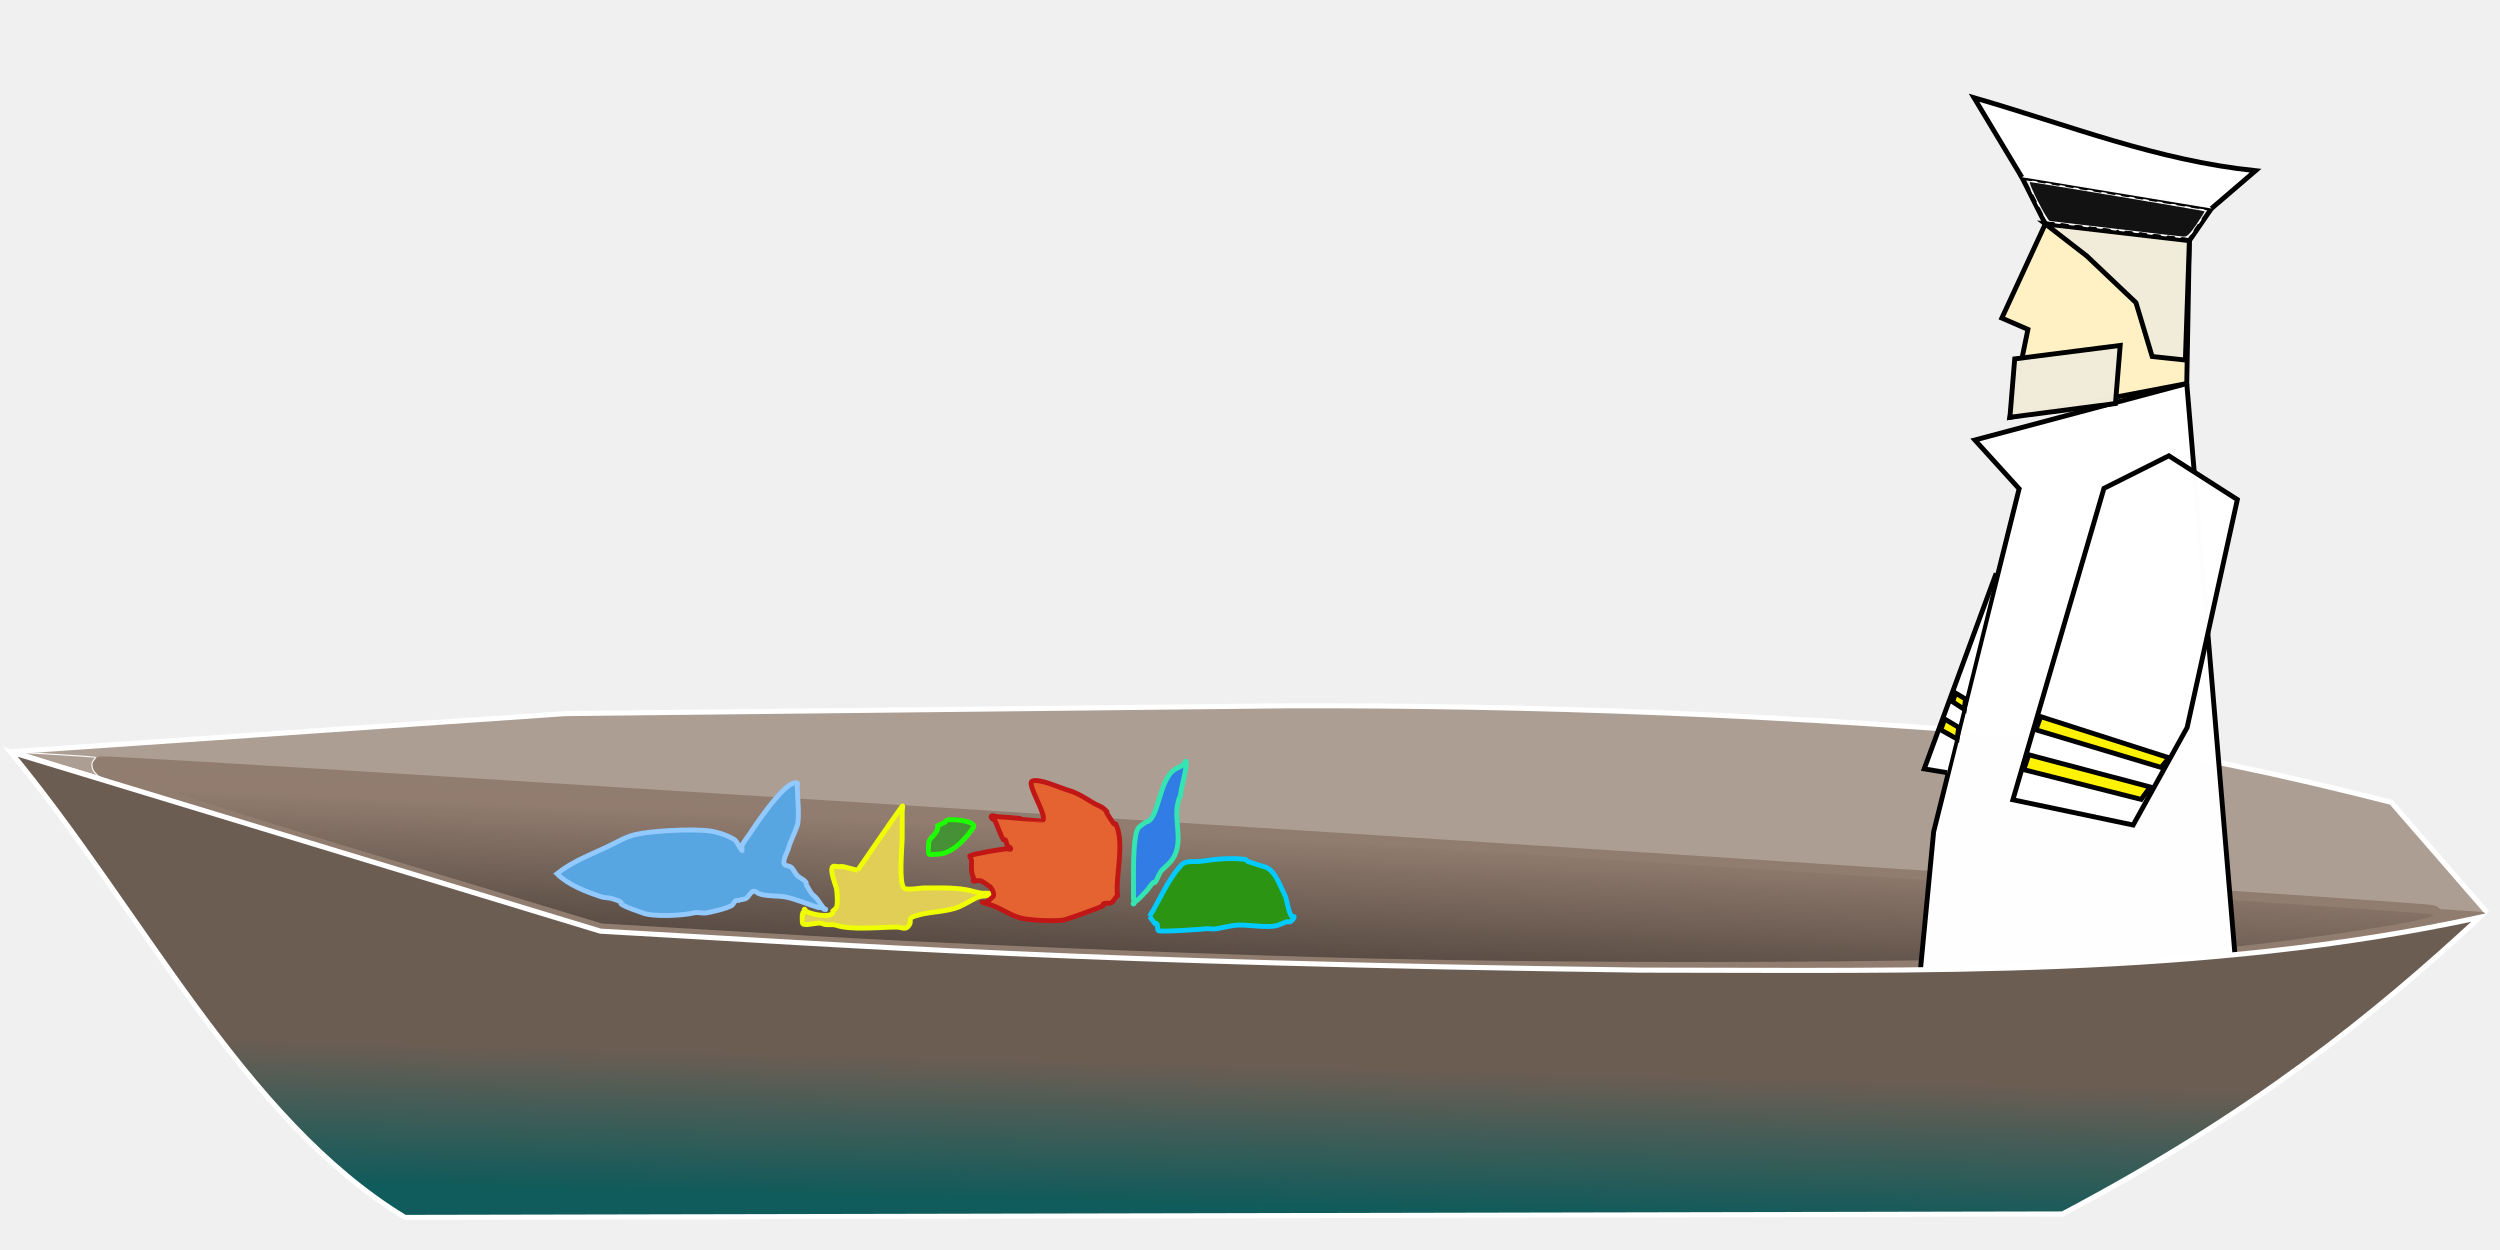
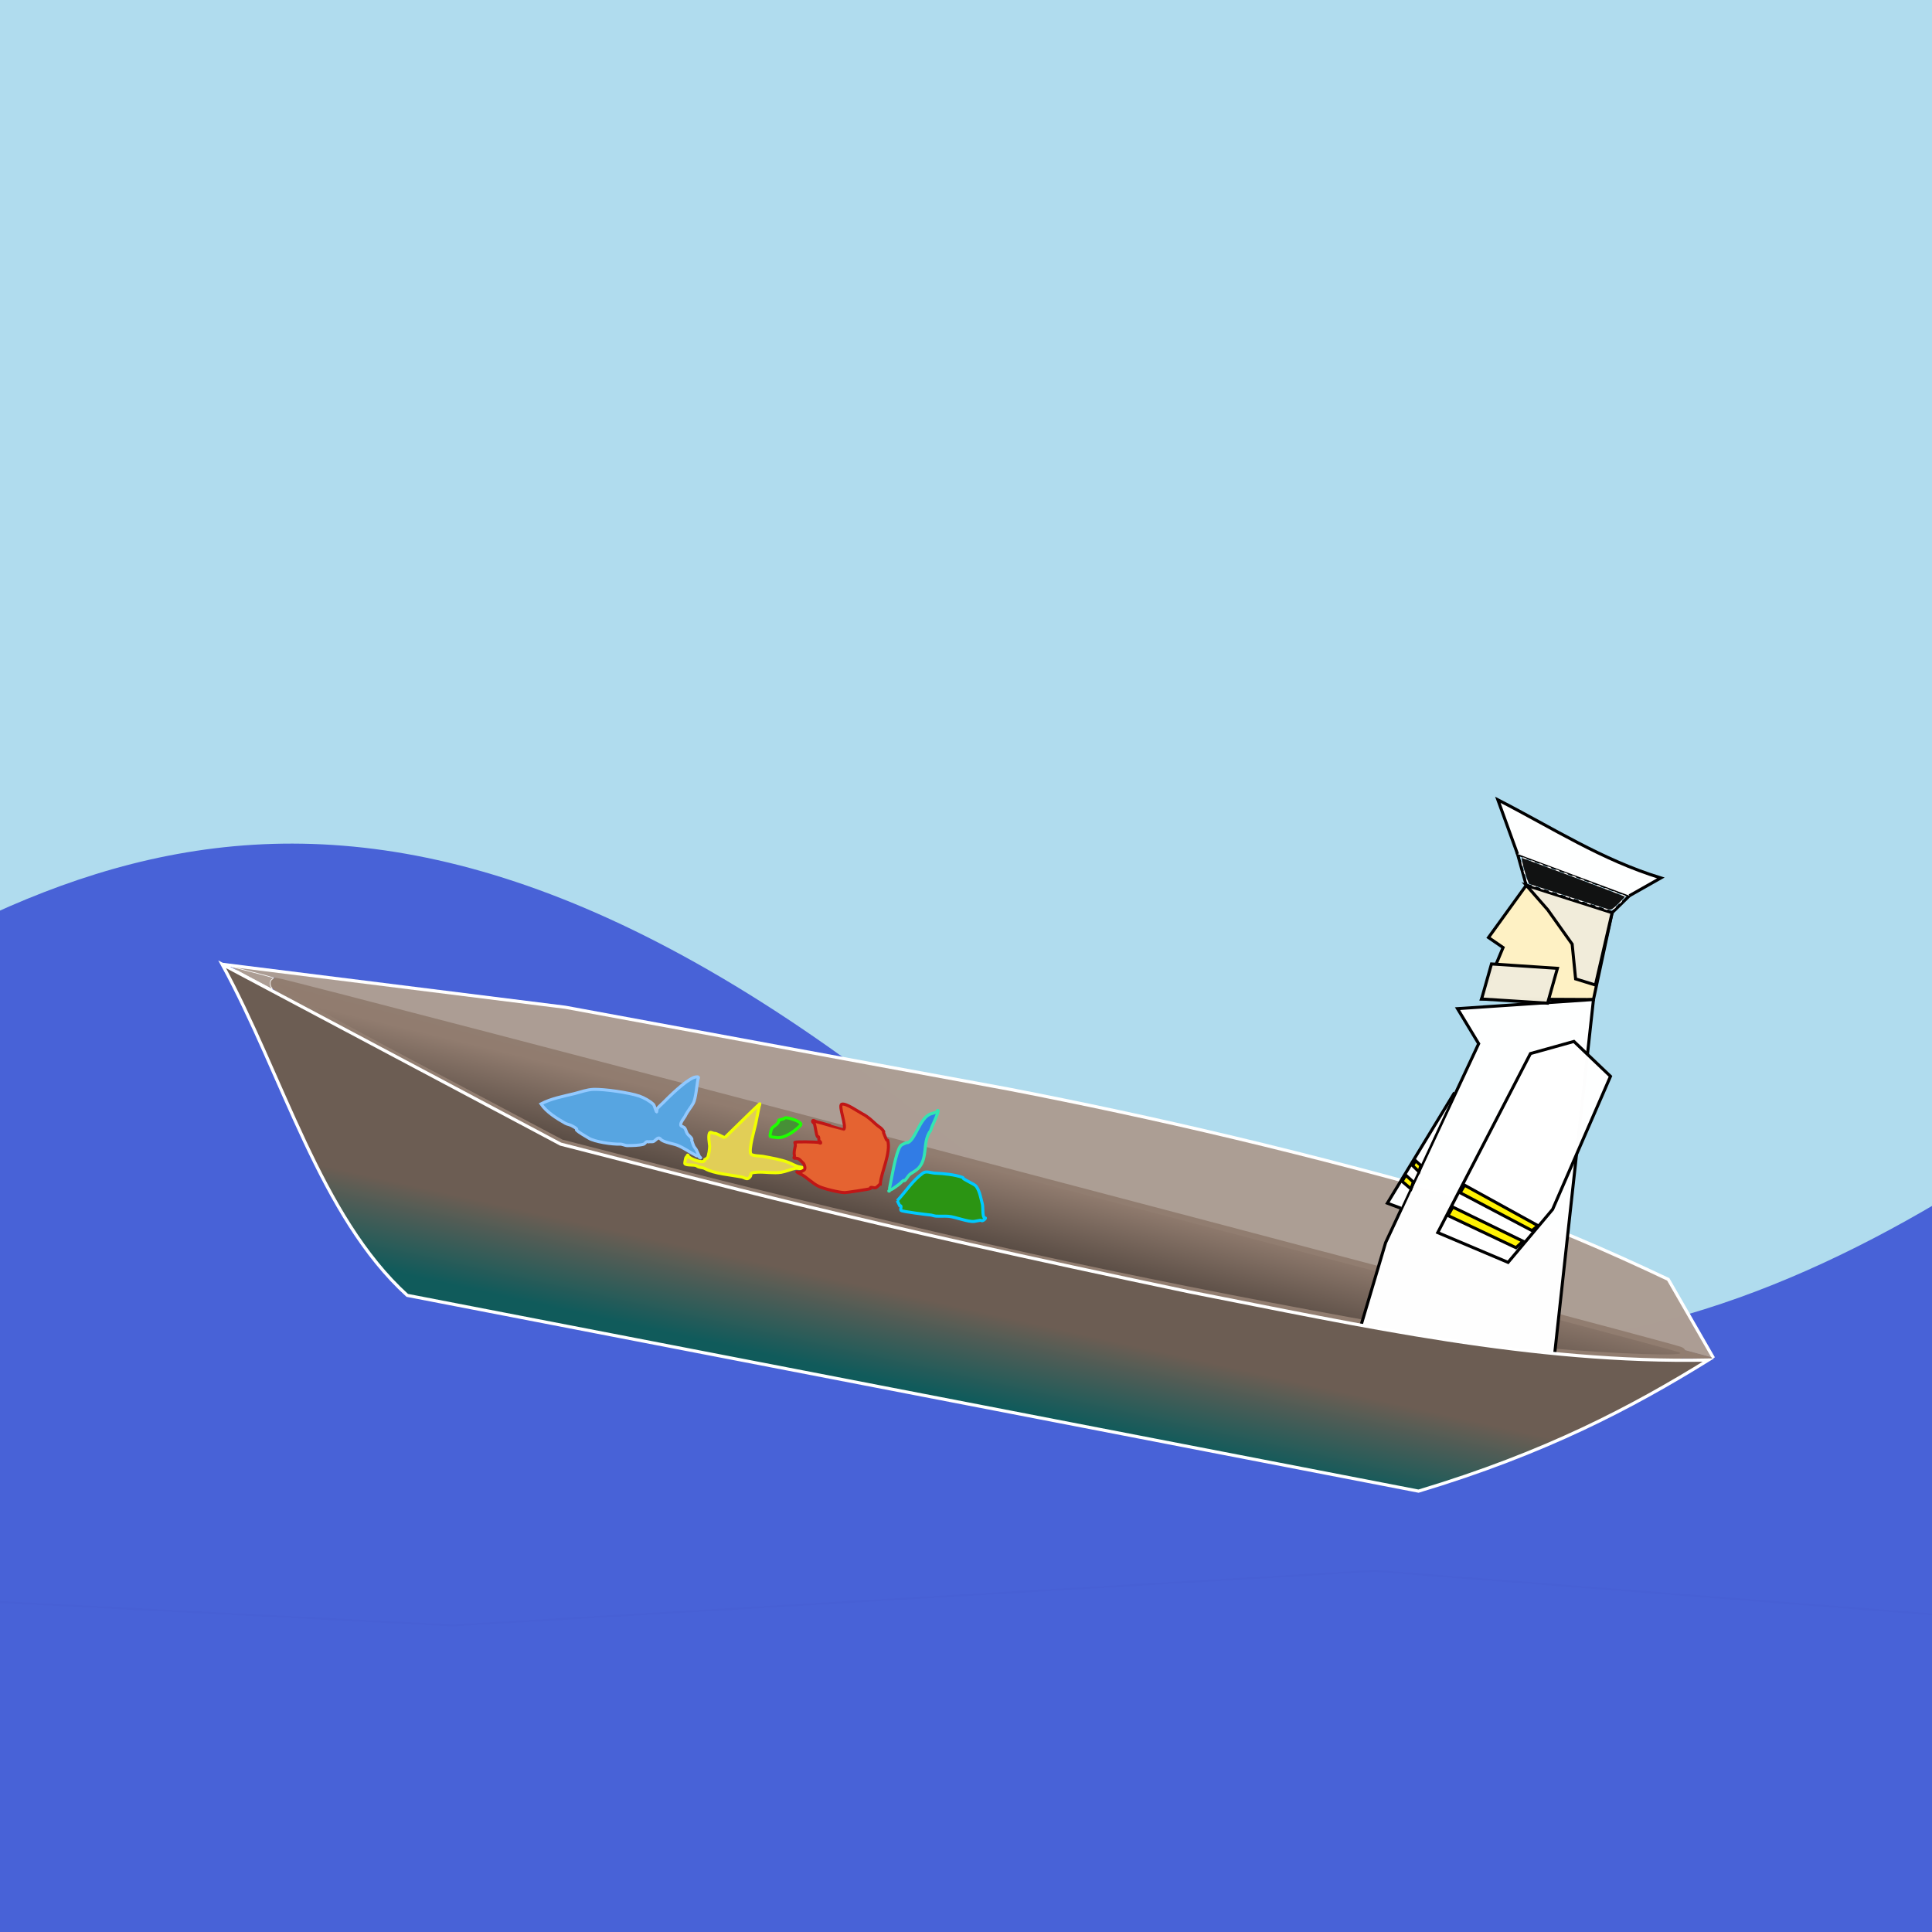
- <svg xmlns="http://www.w3.org/2000/svg" xmlns:xlink="http://www.w3.org/1999/xlink" id="svg8" version="1.1" viewBox="0 0 135.465 67.732" height="256" width="512">
+ <svg xmlns="http://www.w3.org/2000/svg" xmlns:xlink="http://www.w3.org/1999/xlink" width="1024" height="1024" viewBox="0 0 270.93 270.93" version="1.1" id="svg8">
  <defs id="defs2">
    <linearGradient id="linearGradient980">
-       <stop id="stop976" offset="0" style="stop-color:#917c6f;stop-opacity:1;" />
-       <stop id="stop978" offset="1" style="stop-color:#362e29;stop-opacity:1" />
+       <stop style="stop-color:#917c6f;stop-opacity:1;" offset="0" id="stop976" />
+       <stop style="stop-color:#362e29;stop-opacity:1" offset="1" id="stop978" />
    </linearGradient>
    <linearGradient id="linearGradient967">
-       <stop style="stop-color:#6c5d53;stop-opacity:1;" offset="0" id="stop971" />
-       <stop style="stop-color:#105b5b;stop-opacity:1" offset="1" id="stop973" />
+       <stop id="stop971" offset="0" style="stop-color:#6c5d53;stop-opacity:1;" />
+       <stop id="stop973" offset="1" style="stop-color:#105b5b;stop-opacity:1" />
    </linearGradient>
-     <linearGradient gradientUnits="userSpaceOnUse" y2="65.39" x2="68.052" y1="57.663" x1="68.247" id="linearGradient969" xlink:href="#linearGradient967" />
-     <linearGradient gradientUnits="userSpaceOnUse" y2="211.612" x2="268.244" y1="171.936" x1="269.99" id="linearGradient982" xlink:href="#linearGradient980" />
+     <linearGradient xlink:href="#linearGradient967" id="linearGradient969" x1="68.247" y1="57.663" x2="68.052" y2="65.39" gradientUnits="userSpaceOnUse" />
+     <linearGradient xlink:href="#linearGradient980" id="linearGradient982" x1="269.99" y1="171.936" x2="268.244" y2="211.612" gradientUnits="userSpaceOnUse" />
  </defs>
-   <g style="display:none" id="layer2">
-     <rect y="0" x="0" height="67.732" width="135.465" id="rect836" style="vector-effect:none;fill:#afdbed;fill-opacity:0.992;stroke:#ffffff;stroke-width:0.529;stroke-linecap:round;stroke-linejoin:round;stroke-dasharray:0.529, 1.587;paint-order:stroke markers fill;stop-color:#000000" />
+   <g id="layer2" style="display:inline">
+     <rect style="vector-effect:none;fill:#afdbed;fill-opacity:0.992;stroke:#ffffff;stroke-width:1.503;stroke-linecap:round;stroke-linejoin:round;stroke-dasharray:1.503, 4.509;paint-order:stroke markers fill;stop-color:#000000" id="rect836" width="271.535" height="272.593" x="0" y="0" />
  </g>
-   <g style="display:inline" id="layer4">
-     <path style="display:inline;fill:#ac9d93;fill-opacity:0.992;stroke:#ffffff;stroke-width:0.276;stroke-linecap:butt;stroke-linejoin:miter;stroke-miterlimit:4;stroke-dasharray:none;stroke-opacity:1" d="M 0.561,40.739 30.656,38.666 69.904,38.242 c 12.755,-0.023 26.643,0.42 42.972,1.869 5.204,0.638 10.866,1.886 16.7,3.364 l 5.195,5.98" id="path840" />
-     <path transform="scale(0.26458)" id="path949" d="m 268.938,195.993 c -32.255,-0.946 -78.225,-2.877 -102.156,-4.291 l -43.511,-2.571 -52.618,-15.895 c -28.94,-8.742 -51.433,-16.142 -49.985,-16.444 2.436,-0.508 468.718,29.216 477.174,30.418 4.366,0.621 -20.504,4.629 -44.283,7.137 -25.499,2.69 -120.241,3.534 -184.622,1.646 z" style="vector-effect:none;fill:url(#linearGradient982);fill-opacity:1;stroke:#917d70;stroke-width:3.783;stroke-linecap:round;stroke-linejoin:round;stroke-miterlimit:4;stroke-dasharray:none;stroke-dashoffset:0;stroke-opacity:1;paint-order:stroke markers fill;stop-color:#000000" />
-     <path transform="scale(0.26458)" id="path951" d="m 12.468,156.526 c -3.919,-1.197 -7.1,-2.201 -7.07,-2.232 0.058,-0.058 13.927,0.807 14.01,0.874 0.027,0.022 -0.059,0.158 -0.191,0.303 -0.132,0.145 -0.299,0.379 -0.372,0.52 -0.323,0.627 -0.01,1.891 0.597,2.412 0.207,0.177 0.325,0.317 0.263,0.311 -0.062,-0.006 -3.319,-0.991 -7.238,-2.188 z" style="vector-effect:none;fill:#ac9d93;fill-opacity:0.992;stroke:#ffffff;stroke-width:0.444;stroke-linecap:round;stroke-linejoin:round;stroke-miterlimit:4;stroke-dasharray:none;stroke-dashoffset:0;stroke-opacity:1;paint-order:stroke markers fill;stop-color:#000000" />
-     <path transform="scale(0.26458)" id="path953" d="m 499.731,188.774 c 0.095,-0.101 0.259,-0.436 0.363,-0.743 0.198,-0.581 0.193,-0.972 -0.019,-1.495 l -0.091,-0.225 0.42,0.046 c 0.231,0.025 2.163,0.157 4.294,0.293 3.368,0.214 4.189,0.303 4.052,0.44 -0.065,0.065 -8.822,1.868 -9.075,1.868 -0.087,0 -0.072,-0.048 0.056,-0.184 z" style="vector-effect:none;fill:#917d70;fill-opacity:1;stroke:#917d70;stroke-width:0.302;stroke-linecap:round;stroke-linejoin:round;stroke-miterlimit:4;stroke-dasharray:none;stroke-dashoffset:0;stroke-opacity:1;paint-order:stroke markers fill;stop-color:#000000" />
+   <g id="layer5">
+     <path id="path876" d="m -61.231,221.491 124.725,6.451 129.267,-7.657 92.986,7.253" style="fill:none;stroke:#000000;stroke-width:0.265;stroke-linecap:butt;stroke-linejoin:round;stroke-miterlimit:4;stroke-dasharray:none;stroke-opacity:1" />
+     <path id="path880" d="M 290.282,156.48 C 241.791,191.232 190.526,206.569 130.022,157.236 43.529,88.069 -0.924,126.105 -48.38,156.48 l -9.071,194.277 383.263,-20.41 z" style="fill:#4861d6;fill-opacity:0.992;stroke:none;stroke-width:0.265px;stroke-linecap:butt;stroke-linejoin:miter;stroke-opacity:1" />
  </g>
-   <g style="display:inline" id="layer3">
-     <path id="path843" d="m 110.828,12.132 -2.357,5.104 1.414,0.612 -0.976,4.763 9.582,-1.828 0.141,-7.742 z" style="fill:#fff0c3;fill-opacity:0.992;stroke:#000000;stroke-width:0.265px;stroke-linecap:butt;stroke-linejoin:miter;stroke-opacity:1" />
-     <path id="path845" d="m 110.828,12.132 v 0 0 l -1.273,-2.529 10.274,1.696 -1.197,1.743" style="fill:none;stroke:#000000;stroke-width:0.265px;stroke-linecap:butt;stroke-linejoin:miter;stroke-opacity:1" />
-     <path id="path847" d="m 109.555,9.603 -2.59,-4.308 c 5.223,1.51 9.875,3.392 15.254,3.955 l -2.39,2.049" style="fill:#ffffff;fill-opacity:0.992;stroke:#000000;stroke-width:0.265px;stroke-linecap:butt;stroke-linejoin:miter;stroke-opacity:1" />
-     <path id="path849" d="m 118.492,20.783 -11.482,3.058 2.398,2.643 -4.631,18.585 -0.811,8.466 17.359,0.813 -2.833,-33.565" style="fill:#ffffff;fill-opacity:0.992;stroke:#000000;stroke-width:0.265px;stroke-linecap:butt;stroke-linejoin:miter;stroke-opacity:1" />
-     <path id="path851" d="m 114.005,26.462 3.516,-1.765 3.713,2.372 -2.723,12.353 -2.924,5.283 -6.517,-1.369 z" style="fill:#ffffff;fill-opacity:0.992;stroke:#000000;stroke-width:0.265px;stroke-linecap:butt;stroke-linejoin:miter;stroke-opacity:1" />
-     <path id="path853" d="m 108.163,31.068 -3.898,10.595 1.237,0.204" style="fill:#ffffff;fill-opacity:0.992;stroke:#000000;stroke-width:0.265px;stroke-linecap:butt;stroke-linejoin:miter;stroke-opacity:1" />
-     <path id="path855" d="m 30.18,47.343 c 0.818,-0.649 1.757,-1.007 2.7,-1.446 0.507,-0.236 0.99,-0.545 1.543,-0.675 0.897,-0.211 3.122,-0.325 4.05,-0.193 0.419,0.06 0.994,0.245 1.35,0.482 0.073,0.048 0.345,0.579 0.386,0.579 0.007,0 -0.009,-0.272 0,-0.289 0.103,-0.205 0.261,-0.392 0.386,-0.579 0.482,-0.723 1.505,-2.225 2.218,-2.7 0.039,-0.026 0.316,-0.166 0.386,-0.096 0.045,0.045 0,0.129 0,0.193 0,0.471 0.142,1.694 0,2.121 -0.141,0.423 -0.374,0.823 -0.482,1.253 -0.03,0.122 -0.364,0.696 -0.193,0.868 0.04,0.04 0.231,0.067 0.289,0.096 0.177,0.088 0.246,0.342 0.386,0.482 0.166,0.166 0.351,0.19 0.482,0.386 0.018,0.027 0,0.064 0,0.096 0.096,0.161 0.177,0.332 0.289,0.482 0.082,0.109 0.207,0.18 0.289,0.289 0.166,0.221 0.482,0.72 0.482,0.579 0,-0.032 -0.068,0.014 -0.096,0 -0.041,-0.02 -0.056,-0.076 -0.096,-0.096 -0.057,-0.029 -0.131,0.018 -0.193,0 -0.602,-0.172 -1.218,-0.467 -1.832,-0.579 -0.35,-0.064 -1.109,-0.024 -1.446,-0.193 -0.089,-0.044 -0.157,-0.162 -0.289,-0.096 -0.154,0.077 -0.231,0.309 -0.386,0.386 -0.099,0.049 -0.287,0.047 -0.386,0.096 -0.239,-0.053 -0.242,0.217 -0.386,0.289 -0.37,0.185 -0.956,0.307 -1.35,0.386 -0.214,0.043 -0.463,-0.053 -0.675,0 -0.583,0.146 -2.205,0.236 -2.796,0 -0.332,-0.133 -0.845,-0.274 -1.157,-0.482 -0.027,-0.018 0.027,-0.079 0,-0.096 -0.144,-0.096 -0.318,-0.138 -0.482,-0.193 -0.175,-0.058 -0.408,-0.04 -0.579,-0.096 C 31.782,48.327 30.794,47.957 30.18,47.343 Z" style="fill:#57a5e1;fill-opacity:0.992;stroke:#92c9ff;stroke-width:0.265px;stroke-linecap:butt;stroke-linejoin:miter;stroke-opacity:1" />
-     <path id="path857" d="m 46.475,47.15 c 0.804,-1.157 1.592,-2.325 2.411,-3.471 0.056,-0.078 0,0.193 0,0.289 v 1.446 c 0,0.432 -0.197,2.406 0.096,2.7 0.147,0.147 0.874,0 1.061,0 0.78,0 1.546,-0.032 2.314,0.096 0.3,0.05 0.659,0.193 0.964,0.193 0.164,0 0.598,-0.019 0.482,0.096 -0.019,0.019 -0.656,0.05 -0.771,0.096 -0.354,0.141 -0.789,0.445 -1.157,0.579 -0.625,0.227 -1.379,0.224 -2.025,0.386 -0.916,0.229 -0.27,0.27 -0.675,0.675 -0.136,0.136 -0.386,0 -0.579,0 -0.933,0 -2.451,0.179 -3.278,-0.096 -0.268,-0.089 -0.518,0.03 -0.771,-0.096 -0.209,-0.105 -0.898,0.163 -1.061,0 -0.024,-0.024 -0.024,-0.555 0,-0.579 0.023,-0.023 0.074,0.023 0.096,0 0.045,-0.045 -0.045,-0.147 0,-0.193 0.032,-0.032 0.064,0.064 0.096,0.096 0.151,0.151 1.294,0.4 1.446,0.096 0.014,-0.029 0,-0.064 0,-0.096 0.064,-0.064 0.142,-0.117 0.193,-0.193 0.1,-0.15 0.039,-0.906 0,-1.061 -0.031,-0.124 -0.377,-0.973 -0.193,-1.157 0.062,-0.062 0.295,0.03 0.386,0 0.16,-0.053 0.81,0.193 0.964,0.193" style="fill:#e1ce57;fill-opacity:0.992;stroke:#f0ff00;stroke-width:0.265px;stroke-linecap:butt;stroke-linejoin:miter;stroke-opacity:1" />
-     <path id="path859" d="m 60.552,48.5 c -0.119,-1.024 0.414,-2.836 -0.096,-3.857 -0.014,-0.029 -0.074,0.023 -0.096,0 -0.067,-0.067 -0.304,-0.456 -0.386,-0.579 -0.018,-0.027 0.023,-0.074 0,-0.096 -0.336,-0.336 -0.389,-0.253 -0.771,-0.482 -0.477,-0.286 -0.826,-0.525 -1.35,-0.675 -0.383,-0.11 -1.575,-0.659 -1.928,-0.482 -0.308,0.154 0.834,1.866 0.579,2.121 -0.01,0.01 -2.164,-0.193 -2.411,-0.193 -0.129,0 -0.386,-0.129 -0.386,0 0,0.108 0.166,0.166 0.193,0.193 0.062,0.062 0.35,0.929 0.482,1.061 0.023,0.023 0.074,-0.023 0.096,0 0.04,0.04 0.067,0.231 0.096,0.289 0.041,0.081 0.193,0.102 0.193,0.193 0,0.064 -0.129,0 -0.193,0 -0.239,0 -1.932,0.293 -2.025,0.386 -0.015,0.015 0.096,0.181 0.096,0.289 0,0.322 -0.036,0.603 0.096,0.868 0.029,0.058 -0.045,0.147 0,0.193 0.023,0.023 0.096,0.032 0.096,0 0,-0.032 -0.129,0 -0.096,0 0.129,0 0.261,-0.031 0.386,0 0.169,0.042 0.344,0.22 0.482,0.289 0.094,0.047 0.335,0.436 0.193,0.579 -0.07,0.07 -0.246,0.219 -0.386,0.289 -0.058,0.029 -0.25,-0.029 -0.193,0 0.091,0.045 0.191,0.072 0.289,0.096 0.644,0.161 1.175,0.607 1.832,0.771 0.478,0.119 1.817,0.179 2.314,0.096 0.121,-0.02 1.991,-0.685 2.121,-0.771 0.027,-0.018 -0.027,-0.079 0,-0.096 0.136,-0.091 0.366,0.019 0.482,-0.096 0.114,-0.114 0.193,-0.257 0.289,-0.386 z" style="fill:#e56331;fill-opacity:0.992;stroke:#c01616;stroke-width:0.265px;stroke-linecap:butt;stroke-linejoin:miter;stroke-opacity:1" />
-     <path id="path861" d="m 62.288,49.657 c 0.579,-0.932 0.986,-1.995 1.736,-2.796 0.245,-0.262 0.706,-0.137 1.061,-0.193 0.736,-0.116 1.663,-0.203 2.411,-0.096 0.045,0.006 0.055,0.079 0.096,0.096 0.187,0.08 0.387,0.123 0.579,0.193 0.23,0.084 0.502,0.116 0.675,0.289 0.366,0.366 0.544,0.895 0.771,1.35 0.134,0.268 0.187,0.958 0.386,1.157 0.043,0.043 0.182,-0.075 0.096,0.096 -0.041,0.081 -0.112,0.152 -0.193,0.193 -0.058,0.029 -0.132,-0.02 -0.193,0 -0.176,0.059 -0.307,0.134 -0.482,0.193 -0.531,0.177 -1.694,-0.077 -2.314,0 -0.363,0.045 -0.702,0.142 -1.061,0.193 -0.185,0.026 -0.395,-0.037 -0.579,0 -0.089,0.018 -2.424,0.179 -2.507,0.096 -0.08,-0.08 -0.016,-0.305 -0.096,-0.386 -0.023,-0.023 -0.064,0 -0.096,0 -0.096,-0.129 -0.193,-0.257 -0.289,-0.386 z" style="fill:#2b9413;fill-opacity:0.992;stroke:#00caff;stroke-width:0.265px;stroke-linecap:butt;stroke-linejoin:miter;stroke-opacity:1" />
-     <path id="path863" d="m 62.095,44.546 c 0.726,-0.096 0.674,-2.41 1.639,-2.893 0.11,-0.055 0.396,-0.203 0.482,-0.289 0.023,-0.023 -0.023,-0.074 0,-0.096 0.228,-0.228 -0.188,1.414 -0.193,1.446 -0.118,0.829 -0.043,0.173 -0.193,0.771 -0.232,0.929 0.264,1.98 -0.193,2.893 -0.17,0.339 -0.425,0.522 -0.675,0.771 -0.158,0.158 -0.259,0.548 -0.386,0.675 -0.023,0.023 -0.074,-0.023 -0.096,0 -0.132,0.132 -0.242,0.339 -0.386,0.482 -0.143,0.143 -0.321,0.361 -0.482,0.482 -0.073,0.055 -0.284,0.193 -0.193,0.193 0.096,0 0,-0.193 0,-0.289 0,-0.386 0,-0.771 0,-1.157 0,-0.555 -0.013,-2.398 0.289,-2.7 0.114,-0.114 0.257,-0.193 0.386,-0.289 z" style="fill:#317ce5;fill-opacity:0.992;stroke:#34e5b2;stroke-width:0.265px;stroke-linecap:butt;stroke-linejoin:miter;stroke-opacity:1" />
-     <path id="path865" d="m 50.814,44.739 c 0.027,0.437 -0.382,0.568 -0.482,0.868 -0.014,0.043 -0.053,0.622 0,0.675 0.048,0.048 0.407,0 0.482,0 0.779,0 1.533,-0.854 1.928,-1.446 0.244,-0.366 -1.336,-0.496 -1.446,-0.386 -0.178,0.178 0.044,0.026 -0.482,0.289 z" style="fill:#469036;fill-opacity:0.992;stroke:#1eff00;stroke-width:0.265px;stroke-linecap:butt;stroke-linejoin:miter;stroke-opacity:1" />
-     <path id="path867" d="m 109.169,19.447 5.716,-0.73 -0.258,3.148 -5.718,0.746 z" style="fill:#f0ebd9;fill-opacity:0.992;stroke:#000000;stroke-width:0.265px;stroke-linecap:butt;stroke-linejoin:miter;stroke-opacity:1" />
-     <path id="path869" d="m 110.828,12.132 2.243,1.736 2.668,2.532 0.878,2.917 1.799,0.192 0.217,-6.468 z" style="fill:#f0ebd9;fill-opacity:0.992;stroke:#000000;stroke-width:0.265px;stroke-linecap:butt;stroke-linejoin:miter;stroke-opacity:1" />
-     <path transform="scale(0.26458)" id="path919" d="m 433.276,46.849 c -7.155,-0.86 -13.21,-1.573 -13.457,-1.584 -0.544,-0.025 -4.592,-7.971 -4.061,-7.971 0.613,0 35.574,5.853 35.712,5.979 0.069,0.064 -0.662,1.264 -1.626,2.667 -1.418,2.065 -1.925,2.544 -2.656,2.512 -0.497,-0.022 -6.757,-0.744 -13.912,-1.603 z" style="vector-effect:none;fill:#111111;fill-opacity:0.992;stroke:#ffffff;stroke-width:0.723;stroke-linecap:round;stroke-linejoin:round;stroke-dasharray:0.723, 2.168;paint-order:stroke markers fill;stop-color:#000000" />
-     <path id="path921" d="m 109.659,41.704 6.361,1.613 0.493,-0.672 -6.585,-1.747 z" style="fill:#fff100;fill-opacity:0.992;stroke:#000000;stroke-width:0.265px;stroke-linecap:butt;stroke-linejoin:miter;stroke-opacity:1" />
-     <path id="path923" d="m 110.317,39.546 6.782,2.037 0.433,-0.52 -6.956,-2.232 z" style="fill:#fff100;fill-opacity:0.992;stroke:#000000;stroke-width:0.265px;stroke-linecap:butt;stroke-linejoin:miter;stroke-opacity:1" />
-     <path id="path925" d="m 105.16,39.546 0.888,0.498 0.087,-0.628 -0.758,-0.455 z" style="fill:#fff100;fill-opacity:0.992;stroke:#000000;stroke-width:0.265px;stroke-linecap:butt;stroke-linejoin:miter;stroke-opacity:1" />
-     <path id="path927" d="m 105.81,38.029 0.628,0.412 0.065,-0.563 -0.542,-0.325 z" style="fill:#fff100;fill-opacity:0.992;stroke:#000000;stroke-width:0.265px;stroke-linecap:butt;stroke-linejoin:miter;stroke-opacity:1" />
-   </g>
-   <g style="display:inline" id="layer1">
-     <path id="path838" d="M 0.561,40.739 C 7.633,49.253 13.175,60.659 21.945,65.967 L 111.757,65.78 C 121.995,60.381 128.613,55.038 134.363,49.709 119.345,52.957 104.099,52.57 88.877,52.567 58.323,52.157 46.972,51.268 32.535,50.456 Z" style="fill:url(#linearGradient969);fill-opacity:1;stroke:#ffffff;stroke-width:0.276px;stroke-linecap:butt;stroke-linejoin:miter;stroke-opacity:1" />
+   <g id="layer4" style="display:inline" />
+   <g id="layer3" style="display:inline" />
+   <g id="layer1" style="display:inline">
+     <g transform="matrix(1.578356,0.3089661,-0.3089661,1.578356,42.85643,70.75348)" id="g929">
+       <path style="display:inline;fill:#ac9d93;fill-opacity:0.992;stroke:#ffffff;stroke-width:0.276;stroke-linecap:butt;stroke-linejoin:miter;stroke-miterlimit:4;stroke-dasharray:none;stroke-opacity:1" d="M 0.561,40.739 30.656,38.666 69.904,38.242 c 12.755,-0.023 26.643,0.42 42.972,1.869 5.204,0.638 10.866,1.886 16.7,3.364 l 5.195,5.98" id="path840" />
+       <path id="path949" d="m 268.938,195.993 c -32.255,-0.946 -78.225,-2.877 -102.156,-4.291 l -43.511,-2.571 -52.618,-15.895 c -28.94,-8.742 -51.433,-16.142 -49.985,-16.444 2.436,-0.508 468.718,29.216 477.174,30.418 4.366,0.621 -20.504,4.629 -44.283,7.137 -25.499,2.69 -120.241,3.534 -184.622,1.646 z" style="display:inline;vector-effect:none;fill:url(#linearGradient982);fill-opacity:1;stroke:#917d70;stroke-width:3.783;stroke-linecap:round;stroke-linejoin:round;stroke-miterlimit:4;stroke-dasharray:none;stroke-dashoffset:0;stroke-opacity:1;paint-order:stroke markers fill;stop-color:#000000" transform="scale(0.26458)" />
+       <path id="path951" d="m 12.468,156.526 c -3.919,-1.197 -7.1,-2.201 -7.07,-2.232 0.058,-0.058 13.927,0.807 14.01,0.874 0.027,0.022 -0.059,0.158 -0.191,0.303 -0.132,0.145 -0.299,0.379 -0.372,0.52 -0.323,0.627 -0.01,1.891 0.597,2.412 0.207,0.177 0.325,0.317 0.263,0.311 -0.062,-0.006 -3.319,-0.991 -7.238,-2.188 z" style="display:inline;vector-effect:none;fill:#ac9d93;fill-opacity:0.992;stroke:#ffffff;stroke-width:0.444;stroke-linecap:round;stroke-linejoin:round;stroke-miterlimit:4;stroke-dasharray:none;stroke-dashoffset:0;stroke-opacity:1;paint-order:stroke markers fill;stop-color:#000000" transform="scale(0.26458)" />
+       <path id="path953" d="m 499.731,188.774 c 0.095,-0.101 0.259,-0.436 0.363,-0.743 0.198,-0.581 0.193,-0.972 -0.019,-1.495 l -0.091,-0.225 0.42,0.046 c 0.231,0.025 2.163,0.157 4.294,0.293 3.368,0.214 4.189,0.303 4.052,0.44 -0.065,0.065 -8.822,1.868 -9.075,1.868 -0.087,0 -0.072,-0.048 0.056,-0.184 z" style="display:inline;vector-effect:none;fill:#917d70;fill-opacity:1;stroke:#917d70;stroke-width:0.302;stroke-linecap:round;stroke-linejoin:round;stroke-miterlimit:4;stroke-dasharray:none;stroke-dashoffset:0;stroke-opacity:1;paint-order:stroke markers fill;stop-color:#000000" transform="scale(0.26458)" />
+       <path id="path843" d="m 110.828,12.132 -2.357,5.104 1.414,0.612 -0.976,4.763 9.582,-1.828 0.141,-7.742 z" style="display:inline;fill:#fff0c3;fill-opacity:0.992;stroke:#000000;stroke-width:0.265px;stroke-linecap:butt;stroke-linejoin:miter;stroke-opacity:1" />
+       <path id="path845" d="m 110.828,12.132 v 0 0 l -1.273,-2.529 10.274,1.696 -1.197,1.743" style="display:inline;fill:none;stroke:#000000;stroke-width:0.265px;stroke-linecap:butt;stroke-linejoin:miter;stroke-opacity:1" />
+       <path id="path847" d="m 109.555,9.603 -2.59,-4.308 c 5.223,1.51 9.875,3.392 15.254,3.955 l -2.39,2.049" style="display:inline;fill:#ffffff;fill-opacity:0.992;stroke:#000000;stroke-width:0.265px;stroke-linecap:butt;stroke-linejoin:miter;stroke-opacity:1" />
+       <path id="path849" d="m 118.492,20.783 -11.482,3.058 2.398,2.643 -4.631,18.585 -0.811,8.466 17.359,0.813 -2.833,-33.565" style="display:inline;fill:#ffffff;fill-opacity:0.992;stroke:#000000;stroke-width:0.265px;stroke-linecap:butt;stroke-linejoin:miter;stroke-opacity:1" />
+       <path id="path851" d="m 114.005,26.462 3.516,-1.765 3.713,2.372 -2.723,12.353 -2.924,5.283 -6.517,-1.369 z" style="display:inline;fill:#ffffff;fill-opacity:0.992;stroke:#000000;stroke-width:0.265px;stroke-linecap:butt;stroke-linejoin:miter;stroke-opacity:1" />
+       <path id="path853" d="m 108.163,31.068 -3.898,10.595 1.237,0.204" style="display:inline;fill:#ffffff;fill-opacity:0.992;stroke:#000000;stroke-width:0.265px;stroke-linecap:butt;stroke-linejoin:miter;stroke-opacity:1" />
+       <path id="path855" d="m 30.18,47.343 c 0.818,-0.649 1.757,-1.007 2.7,-1.446 0.507,-0.236 0.99,-0.545 1.543,-0.675 0.897,-0.211 3.122,-0.325 4.05,-0.193 0.419,0.06 0.994,0.245 1.35,0.482 0.073,0.048 0.345,0.579 0.386,0.579 0.007,0 -0.009,-0.272 0,-0.289 0.103,-0.205 0.261,-0.392 0.386,-0.579 0.482,-0.723 1.505,-2.225 2.218,-2.7 0.039,-0.026 0.316,-0.166 0.386,-0.096 0.045,0.045 0,0.129 0,0.193 0,0.471 0.142,1.694 0,2.121 -0.141,0.423 -0.374,0.823 -0.482,1.253 -0.03,0.122 -0.364,0.696 -0.193,0.868 0.04,0.04 0.231,0.067 0.289,0.096 0.177,0.088 0.246,0.342 0.386,0.482 0.166,0.166 0.351,0.19 0.482,0.386 0.018,0.027 0,0.064 0,0.096 0.096,0.161 0.177,0.332 0.289,0.482 0.082,0.109 0.207,0.18 0.289,0.289 0.166,0.221 0.482,0.72 0.482,0.579 0,-0.032 -0.068,0.014 -0.096,0 -0.041,-0.02 -0.056,-0.076 -0.096,-0.096 -0.057,-0.029 -0.131,0.018 -0.193,0 -0.602,-0.172 -1.218,-0.467 -1.832,-0.579 -0.35,-0.064 -1.109,-0.024 -1.446,-0.193 -0.089,-0.044 -0.157,-0.162 -0.289,-0.096 -0.154,0.077 -0.231,0.309 -0.386,0.386 -0.099,0.049 -0.287,0.047 -0.386,0.096 -0.239,-0.053 -0.242,0.217 -0.386,0.289 -0.37,0.185 -0.956,0.307 -1.35,0.386 -0.214,0.043 -0.463,-0.053 -0.675,0 -0.583,0.146 -2.205,0.236 -2.796,0 -0.332,-0.133 -0.845,-0.274 -1.157,-0.482 -0.027,-0.018 0.027,-0.079 0,-0.096 -0.144,-0.096 -0.318,-0.138 -0.482,-0.193 -0.175,-0.058 -0.408,-0.04 -0.579,-0.096 C 31.782,48.327 30.794,47.957 30.18,47.343 Z" style="display:inline;fill:#57a5e1;fill-opacity:0.992;stroke:#92c9ff;stroke-width:0.265px;stroke-linecap:butt;stroke-linejoin:miter;stroke-opacity:1" />
+       <path id="path857" d="m 46.475,47.15 c 0.804,-1.157 1.592,-2.325 2.411,-3.471 0.056,-0.078 0,0.193 0,0.289 v 1.446 c 0,0.432 -0.197,2.406 0.096,2.7 0.147,0.147 0.874,0 1.061,0 0.78,0 1.546,-0.032 2.314,0.096 0.3,0.05 0.659,0.193 0.964,0.193 0.164,0 0.598,-0.019 0.482,0.096 -0.019,0.019 -0.656,0.05 -0.771,0.096 -0.354,0.141 -0.789,0.445 -1.157,0.579 -0.625,0.227 -1.379,0.224 -2.025,0.386 -0.916,0.229 -0.27,0.27 -0.675,0.675 -0.136,0.136 -0.386,0 -0.579,0 -0.933,0 -2.451,0.179 -3.278,-0.096 -0.268,-0.089 -0.518,0.03 -0.771,-0.096 -0.209,-0.105 -0.898,0.163 -1.061,0 -0.024,-0.024 -0.024,-0.555 0,-0.579 0.023,-0.023 0.074,0.023 0.096,0 0.045,-0.045 -0.045,-0.147 0,-0.193 0.032,-0.032 0.064,0.064 0.096,0.096 0.151,0.151 1.294,0.4 1.446,0.096 0.014,-0.029 0,-0.064 0,-0.096 0.064,-0.064 0.142,-0.117 0.193,-0.193 0.1,-0.15 0.039,-0.906 0,-1.061 -0.031,-0.124 -0.377,-0.973 -0.193,-1.157 0.062,-0.062 0.295,0.03 0.386,0 0.16,-0.053 0.81,0.193 0.964,0.193" style="display:inline;fill:#e1ce57;fill-opacity:0.992;stroke:#f0ff00;stroke-width:0.265px;stroke-linecap:butt;stroke-linejoin:miter;stroke-opacity:1" />
+       <path id="path859" d="m 60.552,48.5 c -0.119,-1.024 0.414,-2.836 -0.096,-3.857 -0.014,-0.029 -0.074,0.023 -0.096,0 -0.067,-0.067 -0.304,-0.456 -0.386,-0.579 -0.018,-0.027 0.023,-0.074 0,-0.096 -0.336,-0.336 -0.389,-0.253 -0.771,-0.482 -0.477,-0.286 -0.826,-0.525 -1.35,-0.675 -0.383,-0.11 -1.575,-0.659 -1.928,-0.482 -0.308,0.154 0.834,1.866 0.579,2.121 -0.01,0.01 -2.164,-0.193 -2.411,-0.193 -0.129,0 -0.386,-0.129 -0.386,0 0,0.108 0.166,0.166 0.193,0.193 0.062,0.062 0.35,0.929 0.482,1.061 0.023,0.023 0.074,-0.023 0.096,0 0.04,0.04 0.067,0.231 0.096,0.289 0.041,0.081 0.193,0.102 0.193,0.193 0,0.064 -0.129,0 -0.193,0 -0.239,0 -1.932,0.293 -2.025,0.386 -0.015,0.015 0.096,0.181 0.096,0.289 0,0.322 -0.036,0.603 0.096,0.868 0.029,0.058 -0.045,0.147 0,0.193 0.023,0.023 0.096,0.032 0.096,0 0,-0.032 -0.129,0 -0.096,0 0.129,0 0.261,-0.031 0.386,0 0.169,0.042 0.344,0.22 0.482,0.289 0.094,0.047 0.335,0.436 0.193,0.579 -0.07,0.07 -0.246,0.219 -0.386,0.289 -0.058,0.029 -0.25,-0.029 -0.193,0 0.091,0.045 0.191,0.072 0.289,0.096 0.644,0.161 1.175,0.607 1.832,0.771 0.478,0.119 1.817,0.179 2.314,0.096 0.121,-0.02 1.991,-0.685 2.121,-0.771 0.027,-0.018 -0.027,-0.079 0,-0.096 0.136,-0.091 0.366,0.019 0.482,-0.096 0.114,-0.114 0.193,-0.257 0.289,-0.386 z" style="display:inline;fill:#e56331;fill-opacity:0.992;stroke:#c01616;stroke-width:0.265px;stroke-linecap:butt;stroke-linejoin:miter;stroke-opacity:1" />
+       <path id="path861" d="m 62.288,49.657 c 0.579,-0.932 0.986,-1.995 1.736,-2.796 0.245,-0.262 0.706,-0.137 1.061,-0.193 0.736,-0.116 1.663,-0.203 2.411,-0.096 0.045,0.006 0.055,0.079 0.096,0.096 0.187,0.08 0.387,0.123 0.579,0.193 0.23,0.084 0.502,0.116 0.675,0.289 0.366,0.366 0.544,0.895 0.771,1.35 0.134,0.268 0.187,0.958 0.386,1.157 0.043,0.043 0.182,-0.075 0.096,0.096 -0.041,0.081 -0.112,0.152 -0.193,0.193 -0.058,0.029 -0.132,-0.02 -0.193,0 -0.176,0.059 -0.307,0.134 -0.482,0.193 -0.531,0.177 -1.694,-0.077 -2.314,0 -0.363,0.045 -0.702,0.142 -1.061,0.193 -0.185,0.026 -0.395,-0.037 -0.579,0 -0.089,0.018 -2.424,0.179 -2.507,0.096 -0.08,-0.08 -0.016,-0.305 -0.096,-0.386 -0.023,-0.023 -0.064,0 -0.096,0 -0.096,-0.129 -0.193,-0.257 -0.289,-0.386 z" style="display:inline;fill:#2b9413;fill-opacity:0.992;stroke:#00caff;stroke-width:0.265px;stroke-linecap:butt;stroke-linejoin:miter;stroke-opacity:1" />
+       <path id="path863" d="m 62.095,44.546 c 0.726,-0.096 0.674,-2.41 1.639,-2.893 0.11,-0.055 0.396,-0.203 0.482,-0.289 0.023,-0.023 -0.023,-0.074 0,-0.096 0.228,-0.228 -0.188,1.414 -0.193,1.446 -0.118,0.829 -0.043,0.173 -0.193,0.771 -0.232,0.929 0.264,1.98 -0.193,2.893 -0.17,0.339 -0.425,0.522 -0.675,0.771 -0.158,0.158 -0.259,0.548 -0.386,0.675 -0.023,0.023 -0.074,-0.023 -0.096,0 -0.132,0.132 -0.242,0.339 -0.386,0.482 -0.143,0.143 -0.321,0.361 -0.482,0.482 -0.073,0.055 -0.284,0.193 -0.193,0.193 0.096,0 0,-0.193 0,-0.289 0,-0.386 0,-0.771 0,-1.157 0,-0.555 -0.013,-2.398 0.289,-2.7 0.114,-0.114 0.257,-0.193 0.386,-0.289 z" style="display:inline;fill:#317ce5;fill-opacity:0.992;stroke:#34e5b2;stroke-width:0.265px;stroke-linecap:butt;stroke-linejoin:miter;stroke-opacity:1" />
+       <path id="path865" d="m 50.814,44.739 c 0.027,0.437 -0.382,0.568 -0.482,0.868 -0.014,0.043 -0.053,0.622 0,0.675 0.048,0.048 0.407,0 0.482,0 0.779,0 1.533,-0.854 1.928,-1.446 0.244,-0.366 -1.336,-0.496 -1.446,-0.386 -0.178,0.178 0.044,0.026 -0.482,0.289 z" style="display:inline;fill:#469036;fill-opacity:0.992;stroke:#1eff00;stroke-width:0.265px;stroke-linecap:butt;stroke-linejoin:miter;stroke-opacity:1" />
+       <path id="path867" d="m 109.169,19.447 5.716,-0.73 -0.258,3.148 -5.718,0.746 z" style="display:inline;fill:#f0ebd9;fill-opacity:0.992;stroke:#000000;stroke-width:0.265px;stroke-linecap:butt;stroke-linejoin:miter;stroke-opacity:1" />
+       <path id="path869" d="m 110.828,12.132 2.243,1.736 2.668,2.532 0.878,2.917 1.799,0.192 0.217,-6.468 z" style="display:inline;fill:#f0ebd9;fill-opacity:0.992;stroke:#000000;stroke-width:0.265px;stroke-linecap:butt;stroke-linejoin:miter;stroke-opacity:1" />
+       <path id="path919" d="m 433.276,46.849 c -7.155,-0.86 -13.21,-1.573 -13.457,-1.584 -0.544,-0.025 -4.592,-7.971 -4.061,-7.971 0.613,0 35.574,5.853 35.712,5.979 0.069,0.064 -0.662,1.264 -1.626,2.667 -1.418,2.065 -1.925,2.544 -2.656,2.512 -0.497,-0.022 -6.757,-0.744 -13.912,-1.603 z" style="display:inline;vector-effect:none;fill:#111111;fill-opacity:0.992;stroke:#ffffff;stroke-width:0.723;stroke-linecap:round;stroke-linejoin:round;stroke-dasharray:0.723, 2.168;paint-order:stroke markers fill;stop-color:#000000" transform="scale(0.26458)" />
+       <path id="path921" d="m 109.659,41.704 6.361,1.613 0.493,-0.672 -6.585,-1.747 z" style="display:inline;fill:#fff100;fill-opacity:0.992;stroke:#000000;stroke-width:0.265px;stroke-linecap:butt;stroke-linejoin:miter;stroke-opacity:1" />
+       <path id="path923" d="m 110.317,39.546 6.782,2.037 0.433,-0.52 -6.956,-2.232 z" style="display:inline;fill:#fff100;fill-opacity:0.992;stroke:#000000;stroke-width:0.265px;stroke-linecap:butt;stroke-linejoin:miter;stroke-opacity:1" />
+       <path id="path925" d="m 105.16,39.546 0.888,0.498 0.087,-0.628 -0.758,-0.455 z" style="display:inline;fill:#fff100;fill-opacity:0.992;stroke:#000000;stroke-width:0.265px;stroke-linecap:butt;stroke-linejoin:miter;stroke-opacity:1" />
+       <path id="path927" d="m 105.81,38.029 0.628,0.412 0.065,-0.563 -0.542,-0.325 z" style="display:inline;fill:#fff100;fill-opacity:0.992;stroke:#000000;stroke-width:0.265px;stroke-linecap:butt;stroke-linejoin:miter;stroke-opacity:1" />
+       <path id="path838" d="M 0.561,40.739 C 7.633,49.253 13.175,60.659 21.945,65.967 L 111.757,65.78 C 121.995,60.381 128.613,55.038 134.363,49.709 119.345,52.957 104.099,52.57 88.877,52.567 58.323,52.157 46.972,51.268 32.535,50.456 Z" style="fill:url(#linearGradient969);fill-opacity:1;stroke:#ffffff;stroke-width:0.276px;stroke-linecap:butt;stroke-linejoin:miter;stroke-opacity:1" />
+     </g>
  </g>
</svg>
